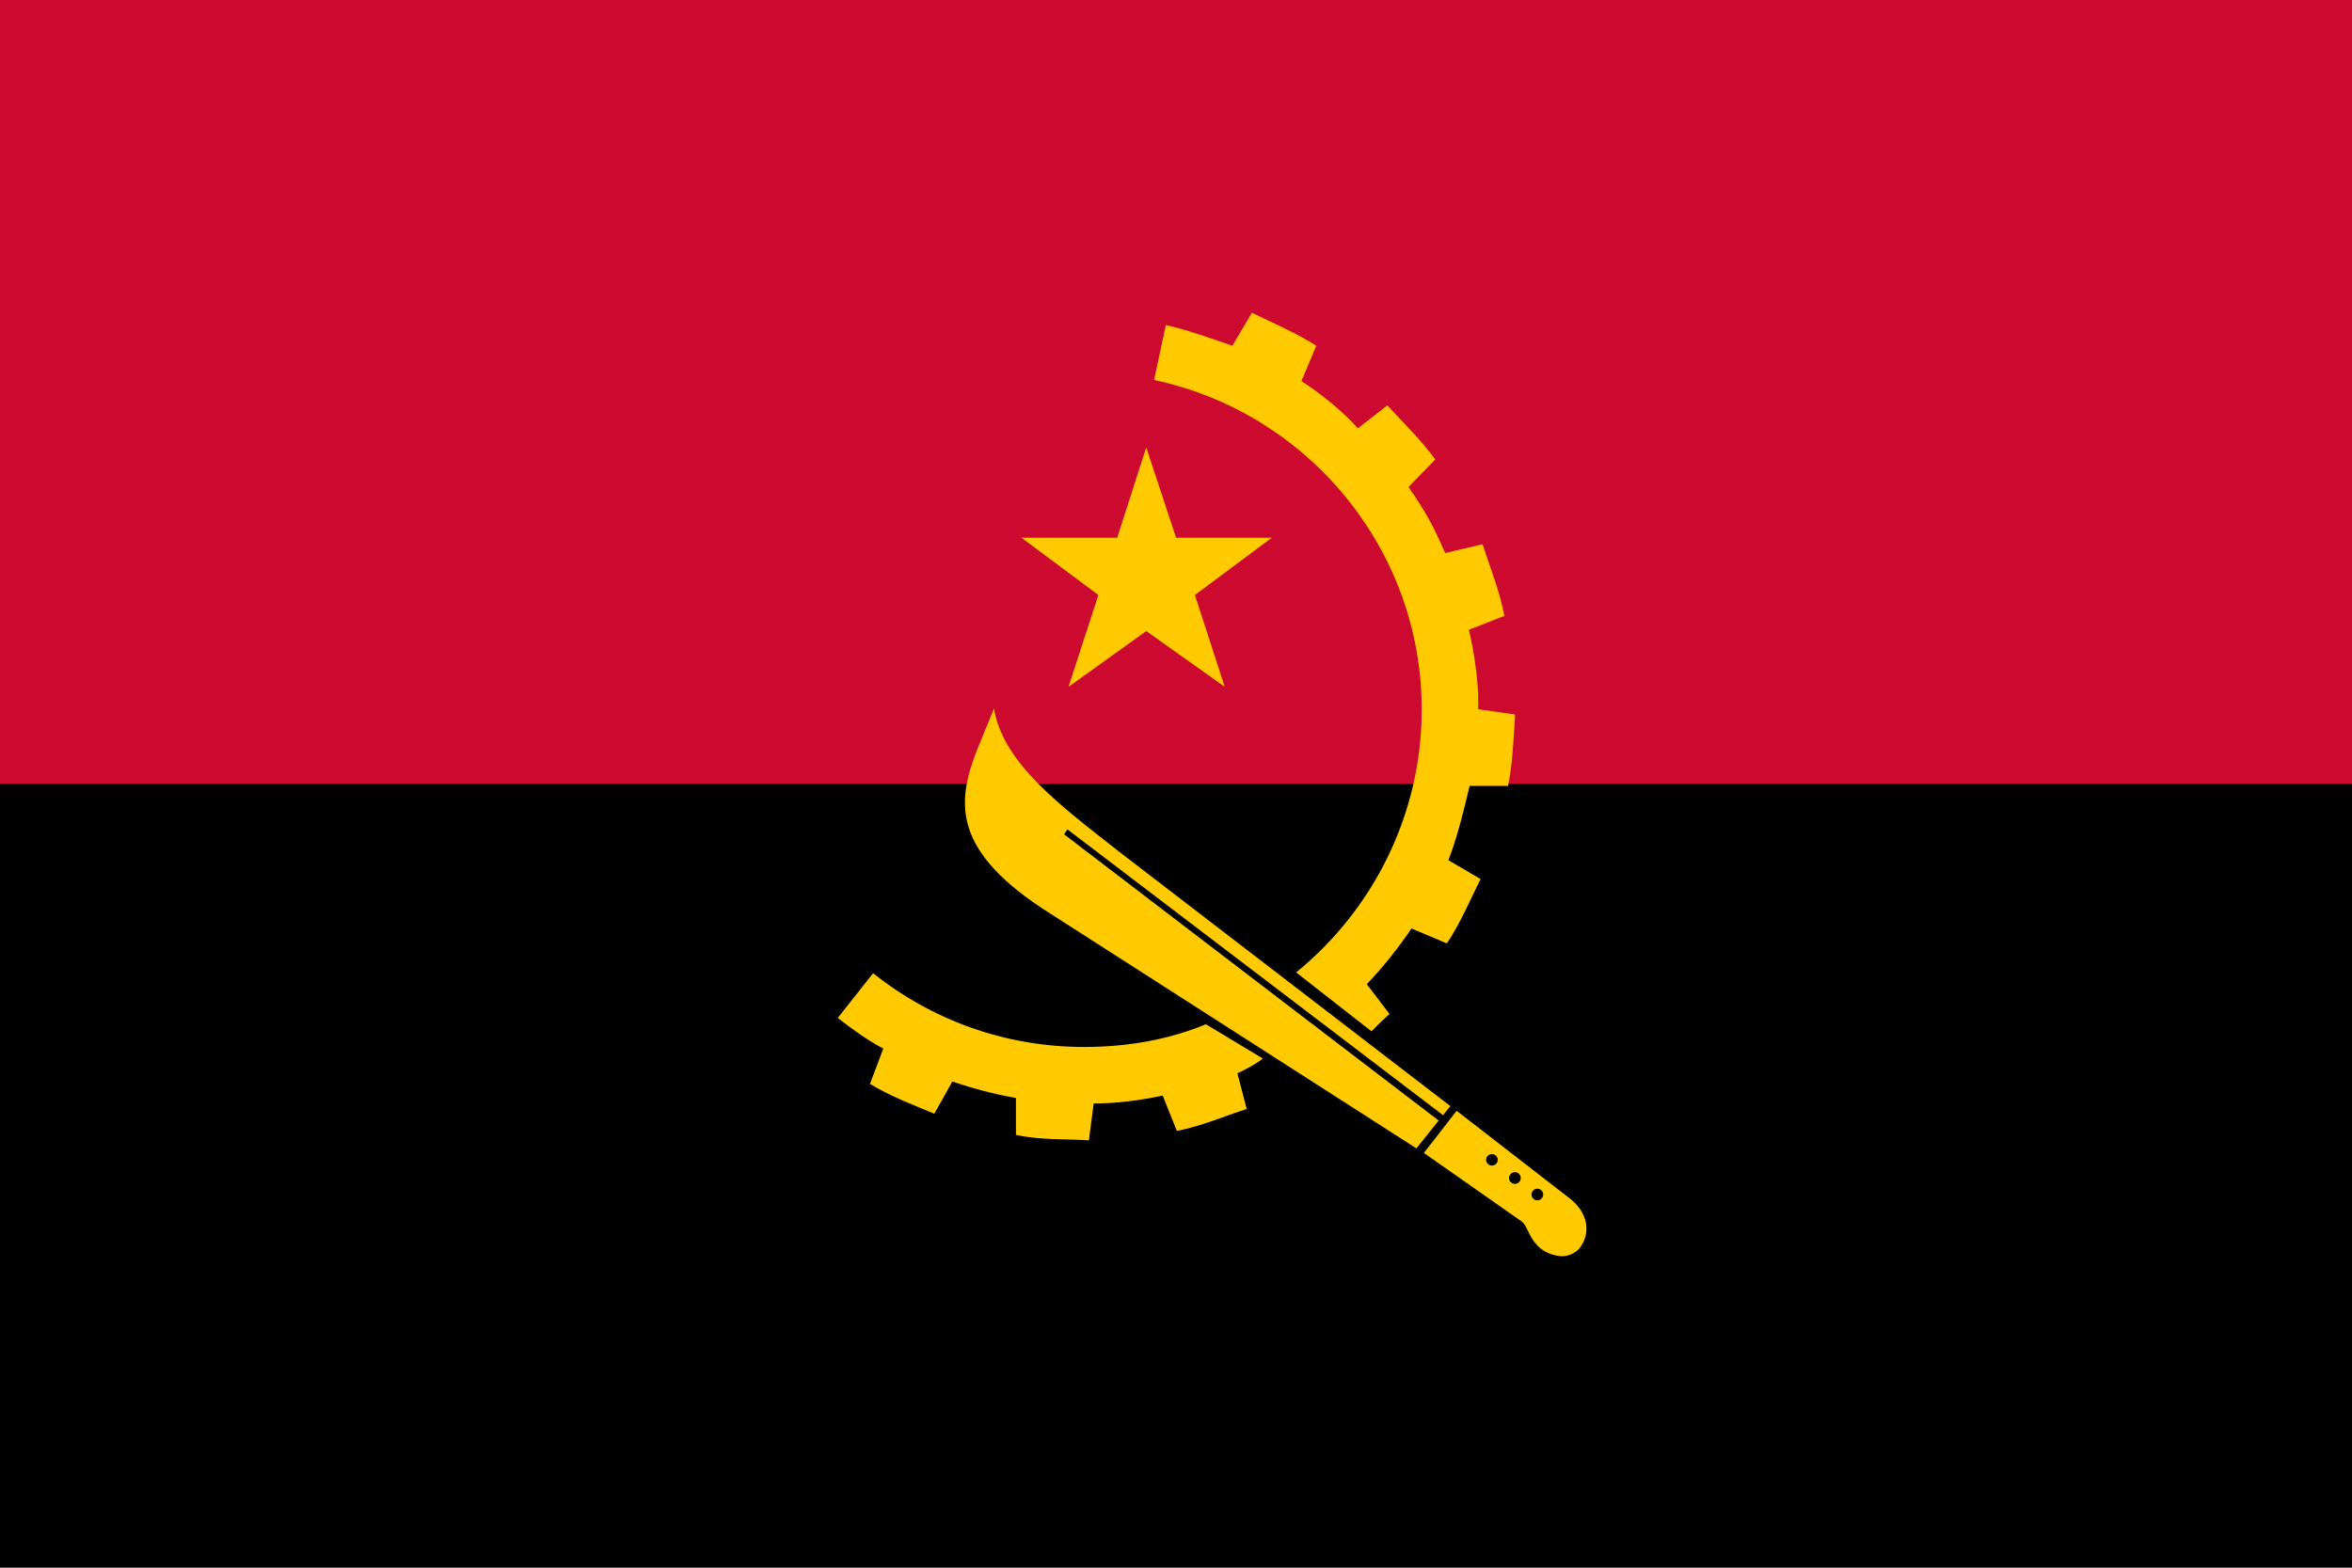
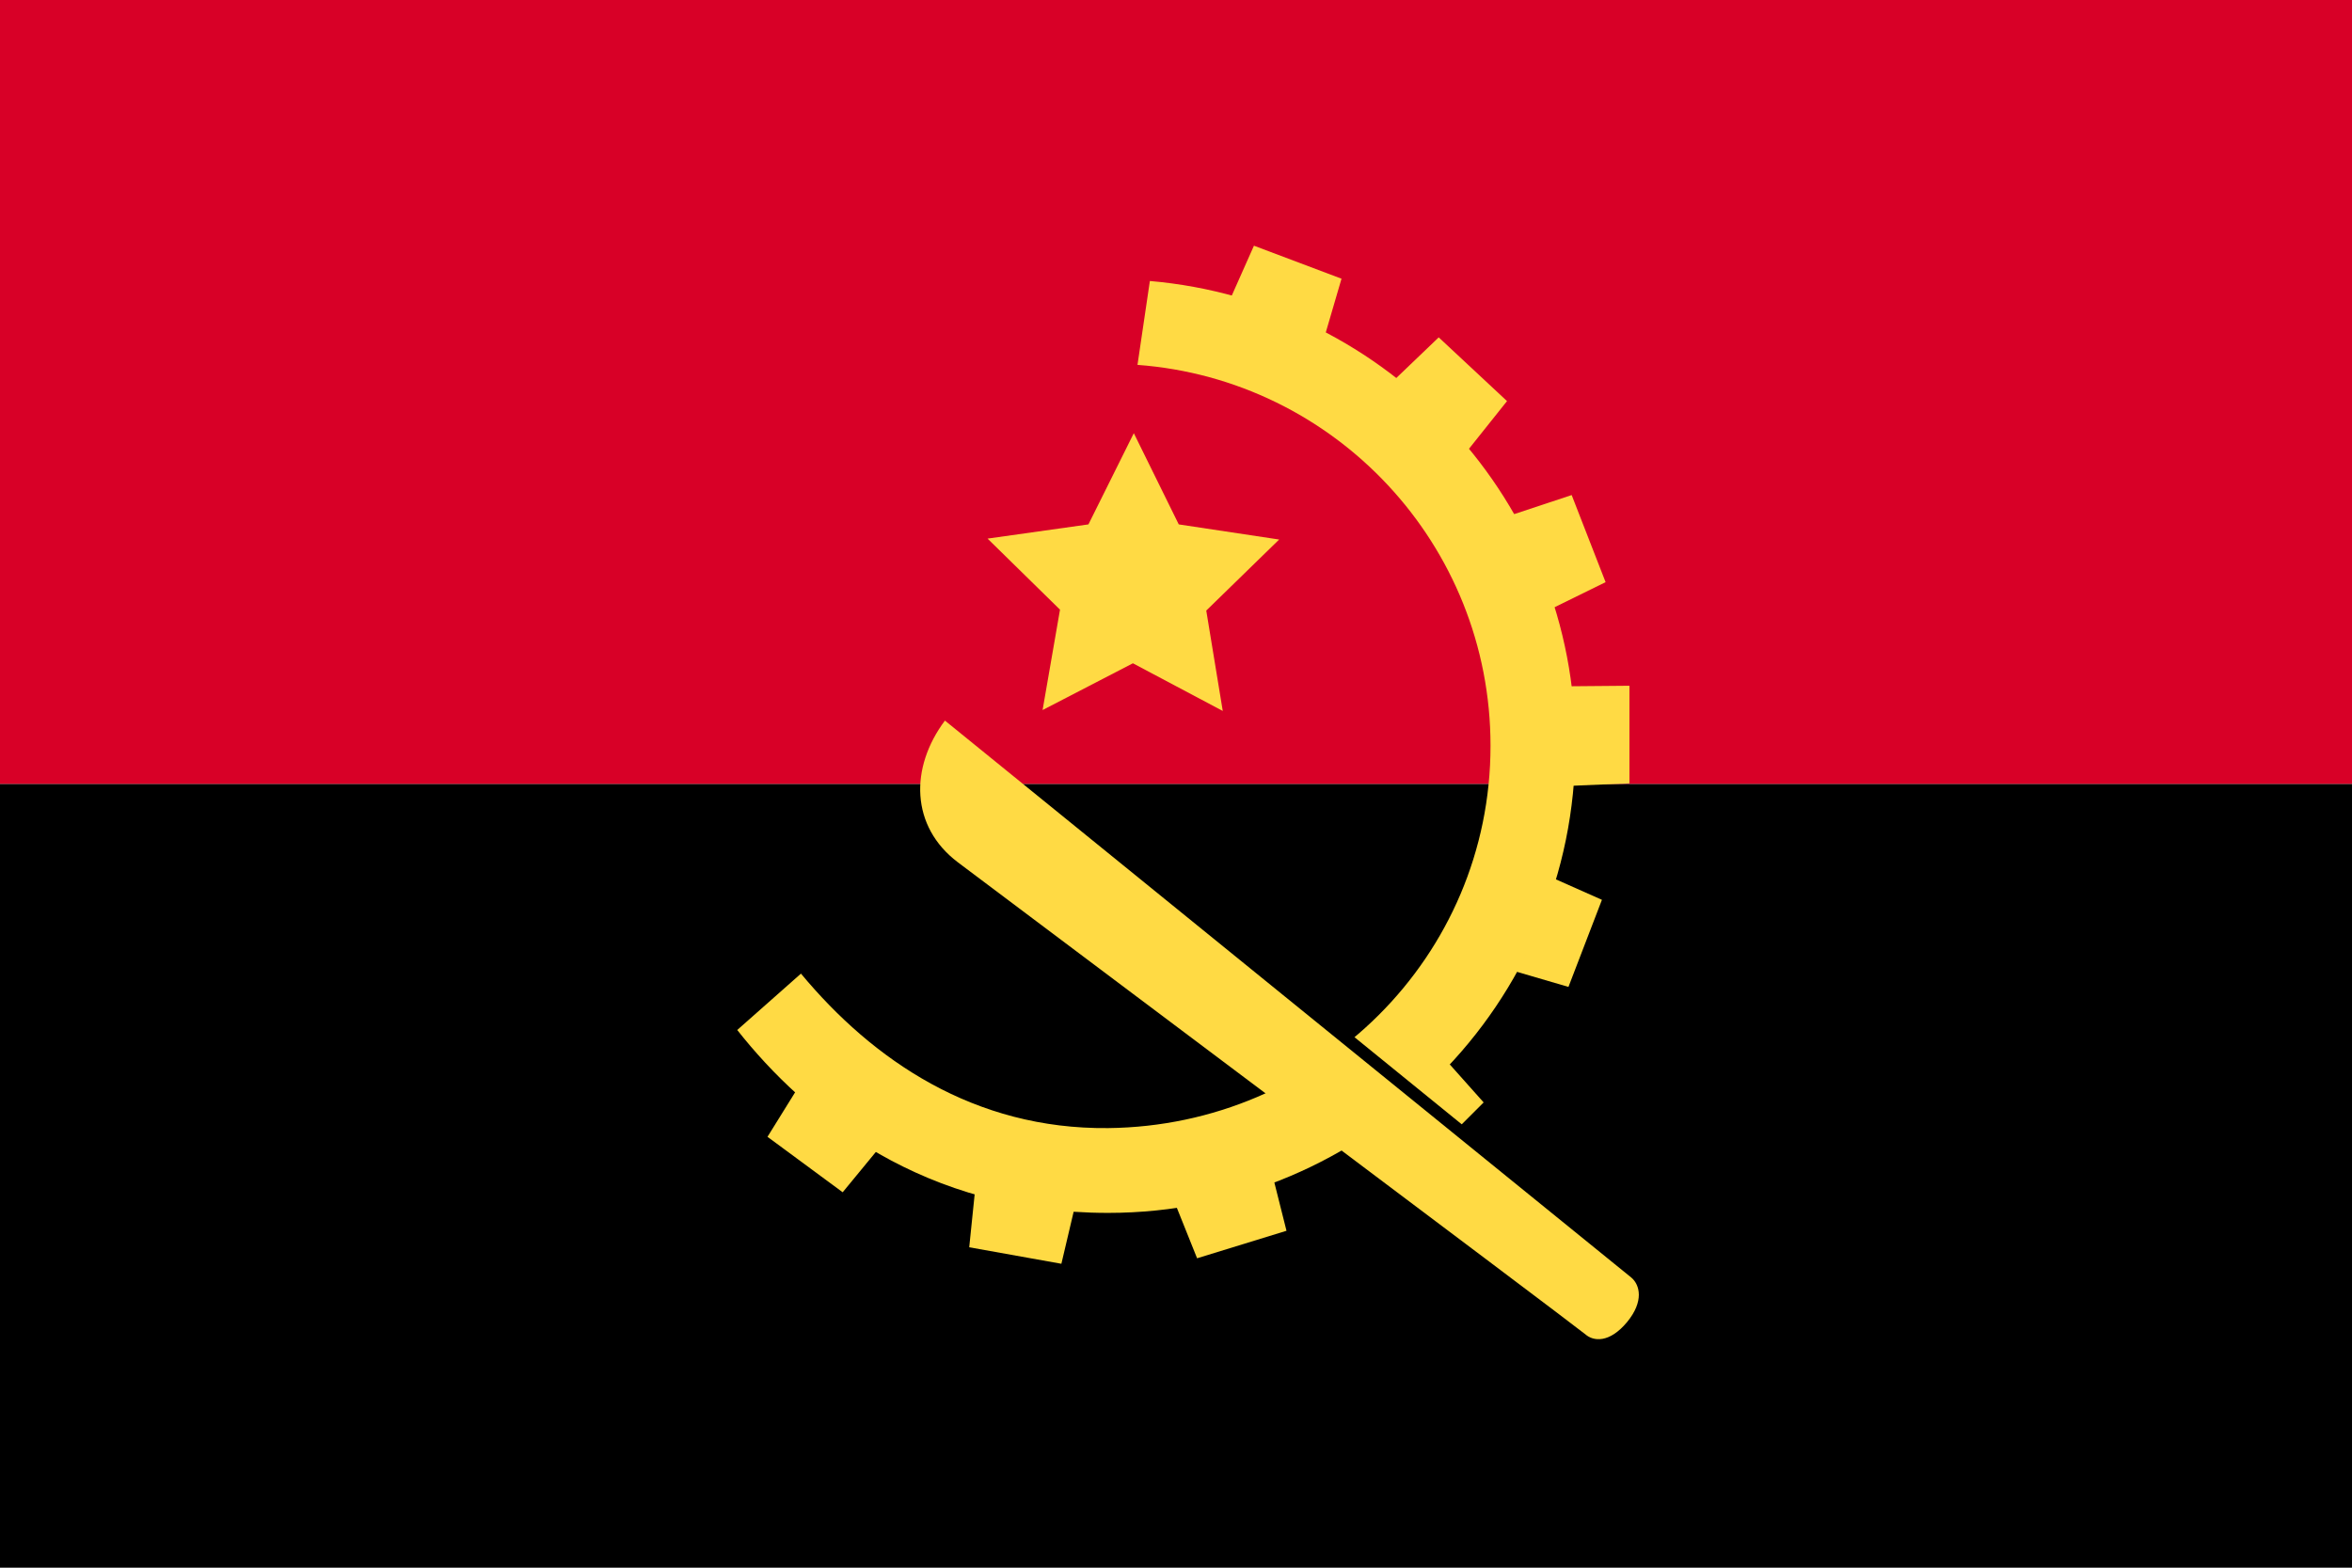
- <svg xmlns="http://www.w3.org/2000/svg" width="900" height="600">
-   <path d="M0 0h900v600H0z" />
-   <path fill="#cc092f" d="M0 0h900v300H0z" />
-   <path d="M390.858 205.797h36.644l11.112-34.537 11.41 34.537h36.64l-29.433 21.926 11.409 35.135-30.026-21.324-29.731 21.324 11.41-35.135z" fill="#ffcb00" fill-rule="evenodd" />
-   <path d="m524.801 394.706-28.827-22.53c29.127-23.724 48.052-60.064 48.052-100.605 0-61.866-44.144-113.824-102.411-126.137l4.504-21.025c8.11 1.803 17.624 5.217 25.432 7.916l7.51-12.608c8.1 3.9 17.118 7.803 24.621 12.608l-5.703 13.518c7.51 4.808 16.575 12.251 21.616 18.112l11.277-8.809c6.008 6.604 13.218 13.507 18.323 20.721l-10.211 10.512c6.594 9.68 9.143 14.135 14.004 25.287l14.327-3.36c2.706 8.408 6.814 18.702 8.32 27.408l-13.566 5.332c1.62 6.766 3.718 18.584 3.583 28.525-.011.598-.056 1.276-.056 1.878l14.167 2.021c-.6 8.712-.897 18.625-2.704 27.333h-14.714c-2.1 9.005-4.81 20.02-8.11 28.425l12.308 7.213c-3.901 7.805-7.8 17.117-12.908 24.626l-13.514-5.703c-5.11 7.505-10.81 14.71-17.118 21.321l8.706 11.41c-2.398 2.1-4.502 4.205-6.908 6.61m-63.362-2.704 21.772 13.12c-2.03 1.857-8.112 5.006-9.724 5.644l3.56 13.666c-8.407 2.708-17.42 6.608-26.724 8.412l-5.405-13.513c-8.71 1.8-17.416 3-26.427 3l-1.807 14.114c-8.406-.598-18.617 0-27.928-2.102v-14.11c-8.411-1.506-16.519-3.606-24.324-6.312l-6.91 12.322c-7.207-3.01-16.816-6.615-24.628-11.416l5.108-13.514c-6.31-3.307-12.015-7.509-17.42-11.72l13.515-17.118c22.226 17.722 50.153 28.228 80.787 28.228 16.221 0 32.132-2.697 46.555-8.7" fill="#ffcb00" fill-rule="evenodd" />
-   <path d="M552.192 426.811 408.462 317.43l-1.31 1.866 143.36 109.573-8.509 10.647-139.753-89.64c-37.839-23.726-36.337-42.344-28.528-62.466l6.608-16.217c3.605 21.023 25.223 36.944 47.748 54.658l126.914 97.497zm36.084 32.6a2.23 2.23 0 0 1-2.23-2.238 2.23 2.23 0 0 1 2.23-2.232c1.237 0 2.24 1 2.24 2.232a2.238 2.238 0 0 1-2.24 2.239m-8.59-6.308a2.24 2.24 0 0 1-2.237-2.235 2.236 2.236 0 1 1 2.237 2.235m-8.79-7.006c-1.232 0-2.236-1-2.236-2.231a2.236 2.236 0 0 1 4.47 0c0 1.231-1 2.231-2.234 2.231m29.554 12.4-43.065-33.365-12.514 16.127 37.41 26.235c3.005 2.1 3.3 11.718 14.407 13.222 4.513.596 7.508-2.71 7.508-2.71 4.84-5.892 3.521-14.003-3.746-19.51" fill="#ffcb00" fill-rule="evenodd" />
+ <svg xmlns="http://www.w3.org/2000/svg" viewBox="0 0 513 342">
+   <path d="M0 171h513v171H0z" />
+   <path fill="#D80027" d="M0 0h513v171H0z" />
+   <g fill="#FFDA44">
+     <path d="m332.7 135.6 17.5-8.6-7.4-19-18.7 6.2zM287.1 79.6l5.5-18.8-19.1-7.2-8 18zM316.5 102.8l12.2-15.3-14.9-13.9-14.2 13.6zM335.9 171.7l19.5-.8v-21.3l-22.9.2zM323.3 209.8l18.8 5.5 7.3-19-18-8zM294.3 242.2l14.9 12.7 14.4-14.4-13.1-14.7zM247.3 94.5l9.8 19.9 21.9 3.3-15.9 15.5 3.6 21.9-19.6-10.4-19.7 10.2 3.8-21.9-15.8-15.5 22-3.1z" />
+     <path d="m250.8 61.3-2.7 18.3c43.1 3.2 77 39.2 77 83.1 0 46-37.3 82.9-83.4 83.4-29.2.3-51.3-14.8-67-33.7l-13.9 12.3c15 19 40.8 39.9 80.9 39.9 56.3 0 101.9-45.6 101.9-101.9.1-53.2-40.7-96.9-92.8-101.4z" />
+     <path fill="#000" d="m291.9 223.4-11.8 14s51.9 38.9 53.6 40.4c1.7 1.5 5.2 2 9.1-2.7 3.7-4.5 2.8-8.1.9-9.7-2-1.5-51.8-42-51.8-42z" />
+     <path d="M206.1 157.2c-7.7 10.3-7.5 23.1 2.8 30.9 0 0 135.2 101.5 136.9 103 1.7 1.5 5.2 2 9.1-2.7 3.7-4.5 2.8-8.1.9-9.7-1.9-1.5-149.7-121.5-149.7-121.5zM253.8 256.3l7.3 18.2 19.5-6-4.8-19.1zM213.4 252.6l-2 19.5 20.1 3.6 4.5-19.1zM177.7 231.4 167.4 248l16.4 12.1 12.5-15.2z" />
+   </g>
</svg>
